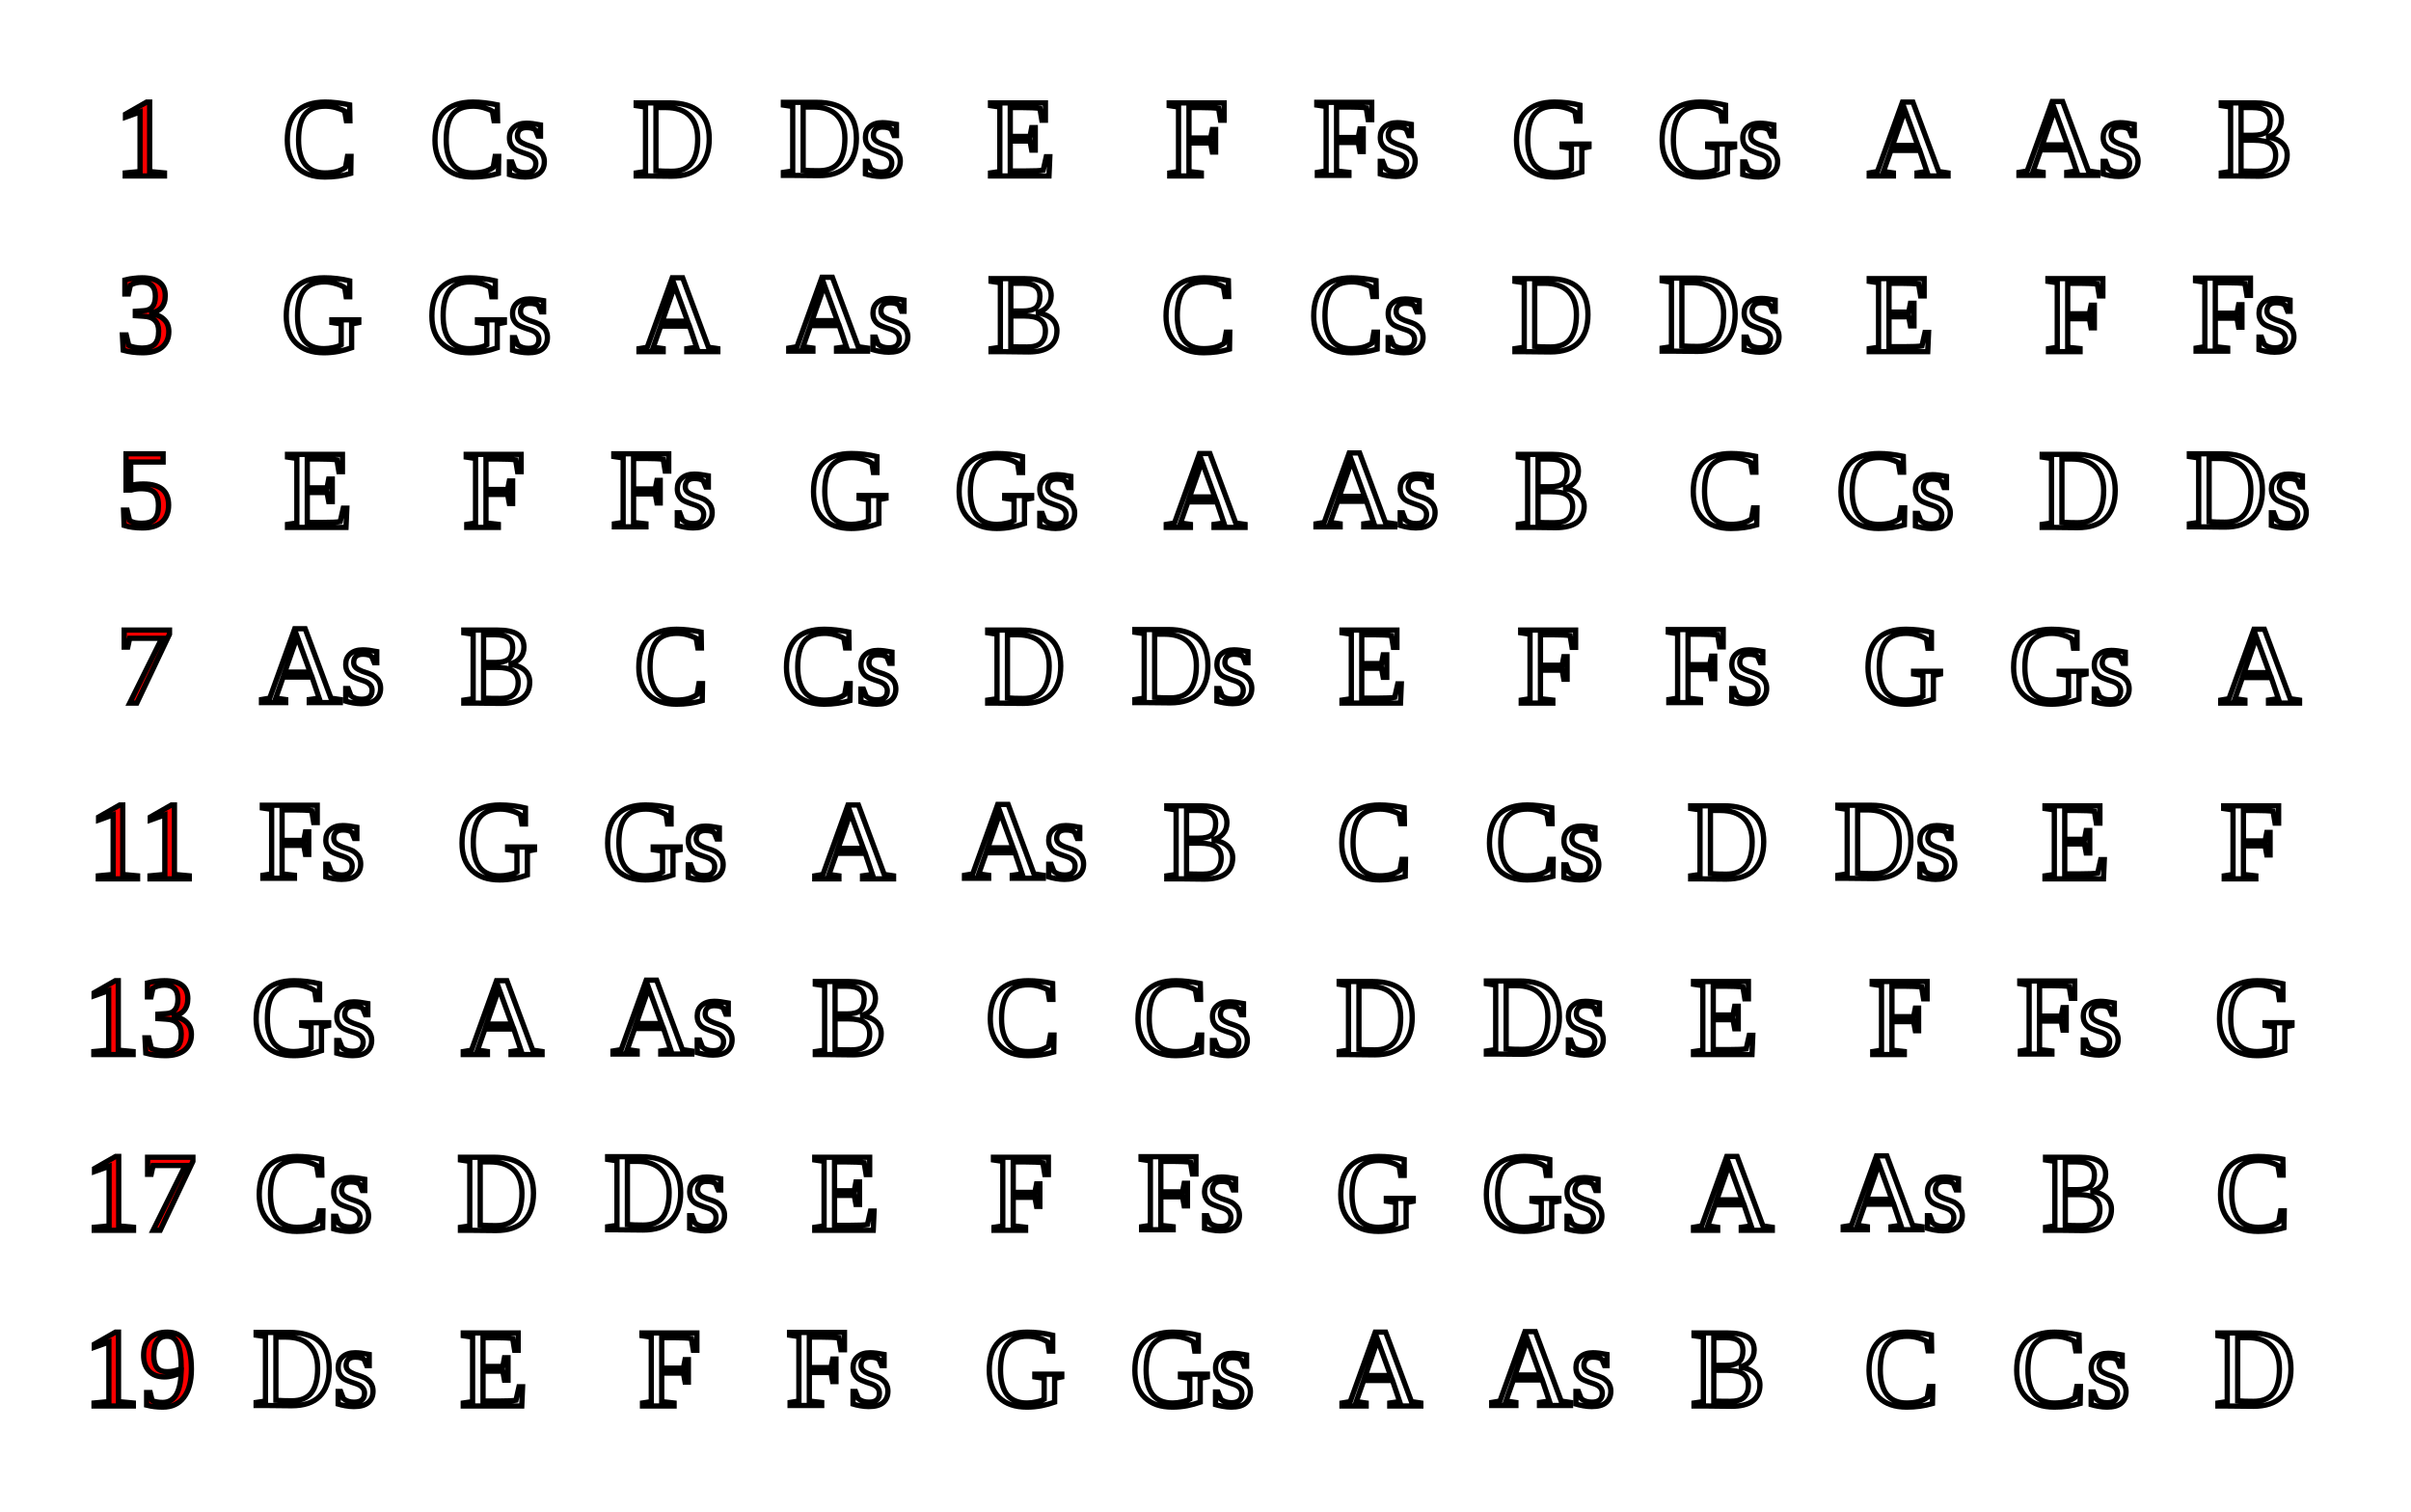
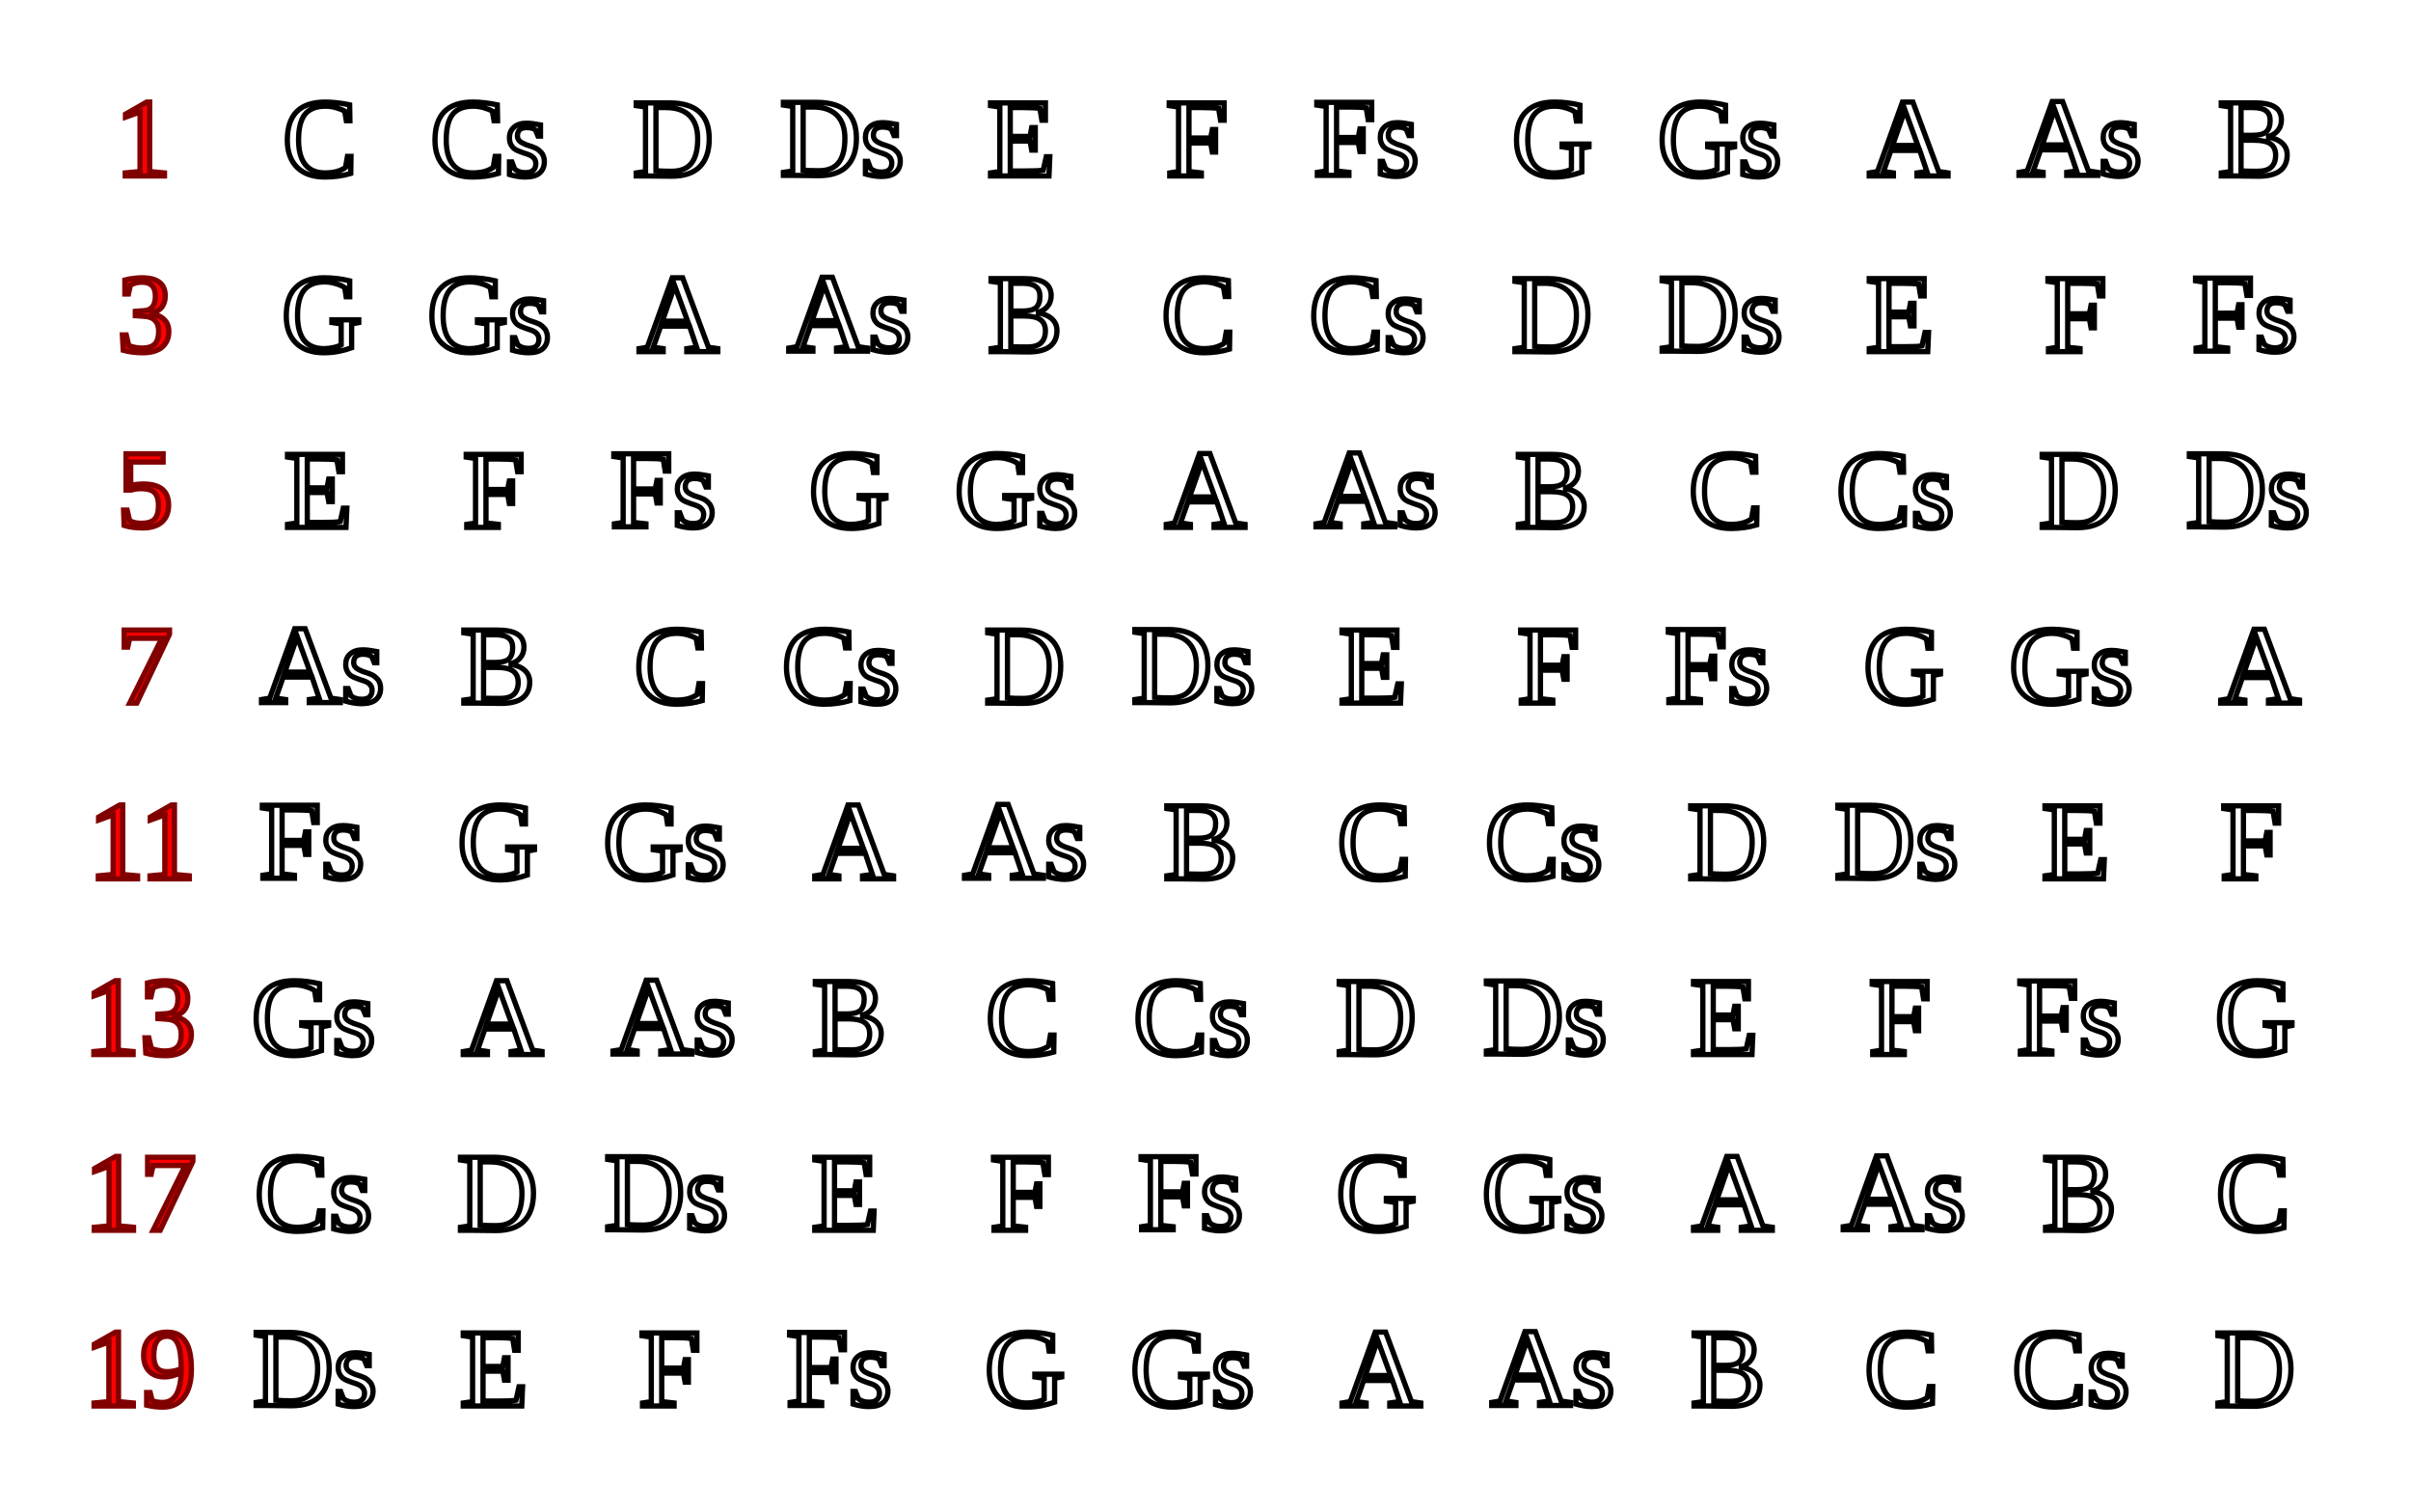
<svg xmlns="http://www.w3.org/2000/svg" width="137.186mm" height="86mm" viewBox="0 0 137.186 86" version="1.1" id="svg93067">
  <defs id="defs93064" />
  <g id="layer1">
-     <text xml:space="preserve" style="font-size:6.355px;fill:#ff0000;stroke:#000000;stroke-width:0.3;stroke-dasharray:none" x="6.667" y="20.012" id="text242-09-91-2-3-64-5-7-3-0-0">
-       <tspan id="tspan240-63-04-2-5-6-7-6-1-9-6" style="fill:#ff0000;stroke:#000000;stroke-width:0.3;stroke-dasharray:none" x="6.667" y="20.012">3</tspan>
-     </text>
-     <text xml:space="preserve" style="font-size:6.355px;fill:#ff0000;stroke:#000000;stroke-width:0.3;stroke-dasharray:none" x="6.655" y="29.98" id="text304-9-8-2-27-0-32-8-8-4-2">
-       <tspan id="tspan302-8-0-4-0-7-7-2-7-5-6" style="fill:#ff0000;stroke:#000000;stroke-width:0.3;stroke-dasharray:none" x="6.655" y="29.98">5</tspan>
-     </text>
-     <text xml:space="preserve" style="font-size:6.355px;fill:#ff0000;stroke:#000000;stroke-width:0.3;stroke-dasharray:none" x="4.779" y="60.012" id="text238-08-22-1-67-0-5-1-5-1-6">
-       <tspan id="tspan236-85-6-7-5-6-0-9-0-7-5" style="font-size:6.355px;fill:#ff0000;stroke:#000000;stroke-width:0.3;stroke-dasharray:none" x="4.779" y="60.012">13</tspan>
-     </text>
-     <text xml:space="preserve" style="font-size:6.355px;fill:#ff0000;stroke:#000000;stroke-width:0.3;stroke-dasharray:none" x="4.799" y="70.011" id="text242-09-91-2-3-64-5-7-1-7-5">
-       <tspan id="tspan240-63-04-2-5-6-7-6-2-4-3" style="fill:#ff0000;stroke:#000000;stroke-width:0.3;stroke-dasharray:none" x="4.799" y="70.011">17</tspan>
-     </text>
-     <text xml:space="preserve" style="font-size:6.355px;fill:#ff0000;stroke:#000000;stroke-width:0.3;stroke-dasharray:none" x="4.79" y="80.012" id="text242-09-91-2-3-64-5-7-1-4-9-7">
-       <tspan id="tspan240-63-04-2-5-6-7-6-2-3-1-3" style="fill:#ff0000;stroke:#000000;stroke-width:0.3;stroke-dasharray:none" x="4.79" y="80.012">19</tspan>
-     </text>
-     <text xml:space="preserve" style="font-size:6.355px;fill:#ff0000;stroke:#000000;stroke-width:0.3;stroke-dasharray:none" x="6.645" y="40.011" id="text340-5-4-7-0-0-3-4-6-6-2">
-       <tspan id="tspan338-9-3-6-2-99-49-3-3-2-0" style="fill:#ff0000;stroke:#000000;stroke-width:0.3;stroke-dasharray:none" x="6.645" y="40.011">7</tspan>
-     </text>
-     <text xml:space="preserve" style="font-size:6.355px;fill:#ff0000;stroke:#000000;stroke-width:0.3;stroke-dasharray:none" x="6.561" y="10.011" id="text238-08-22-1-67-0-5-0-9-7-2">
-       <tspan id="tspan236-85-6-7-5-6-0-0-0-9-2" style="font-size:6.355px;fill:#ff0000;stroke:#000000;stroke-width:0.3;stroke-dasharray:none" x="6.561" y="10.011">1</tspan>
-     </text>
-     <text xml:space="preserve" style="font-size:6.355px;fill:#ff0000;stroke:#000000;stroke-width:0.3;stroke-dasharray:none" x="5.03" y="50.011" id="text332-7-2-7-8-49-9-4-3-8-5-2">
-       <tspan id="tspan330-6-5-2-7-1-4-1-6-5-9-7" style="fill:#ff0000;stroke:#000000;stroke-width:0.3;stroke-dasharray:none" x="5.03" y="50.011">11</tspan>
+     <text xml:space="preserve" style="font-size:6.355px;fill:#ff0000;stroke:#800000;stroke-width:0.3;stroke-dasharray:none" x="6.667" y="20.012" id="text242-09-91-2-3-64-5-7-3-0-0">
+       <tspan id="tspan240-63-04-2-5-6-7-6-1-9-6" style="fill:#ff0000;stroke:#800000;stroke-width:0.3;stroke-dasharray:none" x="6.667" y="20.012">3</tspan>
+     </text>
+     <text xml:space="preserve" style="font-size:6.355px;fill:#ff0000;stroke:#800000;stroke-width:0.3;stroke-dasharray:none" x="6.655" y="29.98" id="text304-9-8-2-27-0-32-8-8-4-2">
+       <tspan id="tspan302-8-0-4-0-7-7-2-7-5-6" style="fill:#ff0000;stroke:#800000;stroke-width:0.3;stroke-dasharray:none" x="6.655" y="29.98">5</tspan>
+     </text>
+     <text xml:space="preserve" style="font-size:6.355px;fill:#ff0000;stroke:#800000;stroke-width:0.3;stroke-dasharray:none" x="4.779" y="60.012" id="text238-08-22-1-67-0-5-1-5-1-6">
+       <tspan id="tspan236-85-6-7-5-6-0-9-0-7-5" style="font-size:6.355px;fill:#ff0000;stroke:#800000;stroke-width:0.3;stroke-dasharray:none" x="4.779" y="60.012">13</tspan>
+     </text>
+     <text xml:space="preserve" style="font-size:6.355px;fill:#ff0000;stroke:#800000;stroke-width:0.3;stroke-dasharray:none" x="4.799" y="70.011" id="text242-09-91-2-3-64-5-7-1-7-5">
+       <tspan id="tspan240-63-04-2-5-6-7-6-2-4-3" style="fill:#ff0000;stroke:#800000;stroke-width:0.3;stroke-dasharray:none" x="4.799" y="70.011">17</tspan>
+     </text>
+     <text xml:space="preserve" style="font-size:6.355px;fill:#ff0000;stroke:#800000;stroke-width:0.3;stroke-dasharray:none" x="4.79" y="80.012" id="text242-09-91-2-3-64-5-7-1-4-9-7">
+       <tspan id="tspan240-63-04-2-5-6-7-6-2-3-1-3" style="fill:#ff0000;stroke:#800000;stroke-width:0.3;stroke-dasharray:none" x="4.79" y="80.012">19</tspan>
+     </text>
+     <text xml:space="preserve" style="font-size:6.355px;fill:#ff0000;stroke:#800000;stroke-width:0.3;stroke-dasharray:none" x="6.645" y="40.011" id="text340-5-4-7-0-0-3-4-6-6-2">
+       <tspan id="tspan338-9-3-6-2-99-49-3-3-2-0" style="fill:#ff0000;stroke:#800000;stroke-width:0.3;stroke-dasharray:none" x="6.645" y="40.011">7</tspan>
+     </text>
+     <text xml:space="preserve" style="font-size:6.355px;fill:#ff0000;stroke:#800000;stroke-width:0.3;stroke-dasharray:none" x="6.561" y="10.011" id="text238-08-22-1-67-0-5-0-9-7-2">
+       <tspan id="tspan236-85-6-7-5-6-0-0-0-9-2" style="font-size:6.355px;fill:#ff0000;stroke:#800000;stroke-width:0.3;stroke-dasharray:none" x="6.561" y="10.011">1</tspan>
+     </text>
+     <text xml:space="preserve" style="font-size:6.355px;fill:#ff0000;stroke:#800000;stroke-width:0.3;stroke-dasharray:none" x="5.03" y="50.011" id="text332-7-2-7-8-49-9-4-3-8-5-2">
+       <tspan id="tspan330-6-5-2-7-1-4-1-6-5-9-7" style="fill:#ff0000;stroke:#800000;stroke-width:0.3;stroke-dasharray:none" x="5.03" y="50.011">11</tspan>
    </text>
    <text xml:space="preserve" style="font-size:6.355px;fill:none;stroke:#000000;stroke-width:0.3;stroke-dasharray:none" x="16.081" y="10.012" id="text238-08-22-1-67">
      <tspan id="tspan236-85-6-7-5" style="font-size:6.355px;fill:none;stroke:#000000;stroke-width:0.3;stroke-dasharray:none" x="16.081" y="10.012">C</tspan>
    </text>
    <text xml:space="preserve" style="font-size:6.355px;fill:none;stroke:#000000;stroke-width:0.3;stroke-dasharray:none" x="24.486" y="10.012" id="text332-7-2-7-8">
      <tspan id="tspan330-6-5-2-7" style="fill:none;stroke:#000000;stroke-width:0.3;stroke-dasharray:none" x="24.486" y="10.012">Cs</tspan>
    </text>
    <text xml:space="preserve" style="font-size:6.355px;fill:none;stroke:#000000;stroke-width:0.3;stroke-dasharray:none" x="36.012" y="10.011" id="text312-4-3-7-9-4">
      <tspan id="tspan310-8-7-8-3-7" style="fill:none;stroke:#000000;stroke-width:0.3;stroke-dasharray:none" x="36.012" y="10.011">D</tspan>
    </text>
    <text xml:space="preserve" style="font-size:6.355px;fill:none;stroke:#000000;stroke-width:0.3;stroke-dasharray:none" x="56.172" y="10.011" id="text304-9-8-2-27-10">
      <tspan id="tspan302-8-0-4-0-6" style="fill:none;stroke:#000000;stroke-width:0.3;stroke-dasharray:none" x="56.172" y="10.011">E</tspan>
    </text>
    <text xml:space="preserve" style="font-size:6.355px;fill:none;stroke:#000000;stroke-width:0.3;stroke-dasharray:none" x="44.386" y="9.98" id="text320-1-0-6-6-2">
      <tspan id="tspan318-0-0-3-0-0" style="fill:none;stroke:#000000;stroke-width:0.3;stroke-dasharray:none" x="44.386" y="9.98">Ds</tspan>
    </text>
    <text xml:space="preserve" style="font-size:6.355px;fill:none;stroke:#000000;stroke-width:0.3;stroke-dasharray:none" x="66.341" y="10.011" id="text296-8-27-9-6-8">
      <tspan id="tspan294-56-4-2-2-7" style="fill:none;stroke:#000000;stroke-width:0.3;stroke-dasharray:none" x="66.341" y="10.011">F</tspan>
    </text>
    <text xml:space="preserve" style="font-size:6.355px;fill:none;stroke:#000000;stroke-width:0.3;stroke-dasharray:none" x="74.74" y="9.98" id="text336-3-2-5-9-6">
      <tspan id="tspan334-17-4-3-2-1" style="fill:none;stroke:#000000;stroke-width:0.3;stroke-dasharray:none" x="74.74" y="9.98">Fs</tspan>
    </text>
    <text xml:space="preserve" style="font-size:6.355px;fill:none;stroke:#000000;stroke-width:0.3;stroke-dasharray:none" x="86.022" y="10.012" id="text242-09-91-2-3-26-7">
      <tspan id="tspan240-63-04-2-5-64-1" style="fill:none;stroke:#000000;stroke-width:0.3;stroke-dasharray:none" x="86.022" y="10.012">G</tspan>
    </text>
    <text xml:space="preserve" style="font-size:6.355px;fill:none;stroke:#000000;stroke-width:0.3;stroke-dasharray:none" x="94.31" y="10.012" id="text324-3-34-7-6-1">
      <tspan id="tspan322-044-9-7-2-5" style="fill:none;stroke:#000000;stroke-width:0.3;stroke-dasharray:none" x="94.31" y="10.012">Gs</tspan>
    </text>
    <text xml:space="preserve" style="font-size:6.355px;fill:none;stroke:#000000;stroke-width:0.3;stroke-dasharray:none" x="106.296" y="10.011" id="text300-1-03-8-9-2-9">
      <tspan id="tspan298-15-2-1-1-7-7" style="fill:none;stroke:#000000;stroke-width:0.3;stroke-dasharray:none" x="106.296" y="10.011">A</tspan>
    </text>
    <text xml:space="preserve" style="font-size:6.355px;fill:none;stroke:#000000;stroke-width:0.3;stroke-dasharray:none" x="114.816" y="9.98" id="text340-5-4-7-0-68-7">
      <tspan id="tspan338-9-3-6-2-9-6" style="fill:none;stroke:#000000;stroke-width:0.3;stroke-dasharray:none" x="114.816" y="9.98">As</tspan>
    </text>
    <text xml:space="preserve" style="font-size:6.355px;fill:none;stroke:#000000;stroke-width:0.3;stroke-dasharray:none" x="126.203" y="10.011" id="text328-4-2-2-6-7">
      <tspan id="tspan326-4-74-3-1-3" style="fill:none;stroke:#000000;stroke-width:0.3;stroke-dasharray:none" x="126.203" y="10.011">B</tspan>
    </text>
    <text xml:space="preserve" style="font-size:6.355px;fill:none;stroke:#000000;stroke-width:0.3;stroke-dasharray:none" x="14.486" y="70.012" id="text332-7-2-7-8-3">
      <tspan id="tspan330-6-5-2-7-14" style="fill:none;stroke:#000000;stroke-width:0.3;stroke-dasharray:none" x="14.486" y="70.012">Cs</tspan>
    </text>
    <text xml:space="preserve" style="font-size:6.355px;fill:none;stroke:#000000;stroke-width:0.3;stroke-dasharray:none" x="26.012" y="70.011" id="text312-4-3-7-9-4-9">
      <tspan id="tspan310-8-7-8-3-7-2" style="fill:none;stroke:#000000;stroke-width:0.3;stroke-dasharray:none" x="26.012" y="70.011">D</tspan>
    </text>
    <text xml:space="preserve" style="font-size:6.355px;fill:none;stroke:#000000;stroke-width:0.3;stroke-dasharray:none" x="46.172" y="70.011" id="text304-9-8-2-27-10-0">
      <tspan id="tspan302-8-0-4-0-6-6" style="fill:none;stroke:#000000;stroke-width:0.3;stroke-dasharray:none" x="46.172" y="70.011">E</tspan>
    </text>
    <text xml:space="preserve" style="font-size:6.355px;fill:none;stroke:#000000;stroke-width:0.3;stroke-dasharray:none" x="34.386" y="69.98" id="text320-1-0-6-6-2-89">
      <tspan id="tspan318-0-0-3-0-0-26" style="fill:none;stroke:#000000;stroke-width:0.3;stroke-dasharray:none" x="34.386" y="69.98">Ds</tspan>
    </text>
    <text xml:space="preserve" style="font-size:6.355px;fill:none;stroke:#000000;stroke-width:0.3;stroke-dasharray:none" x="56.341" y="70.011" id="text296-8-27-9-6-8-64">
      <tspan id="tspan294-56-4-2-2-7-9" style="fill:none;stroke:#000000;stroke-width:0.3;stroke-dasharray:none" x="56.341" y="70.011">F</tspan>
    </text>
    <text xml:space="preserve" style="font-size:6.355px;fill:none;stroke:#000000;stroke-width:0.3;stroke-dasharray:none" x="64.74" y="69.98" id="text336-3-2-5-9-6-50">
      <tspan id="tspan334-17-4-3-2-1-4" style="fill:none;stroke:#000000;stroke-width:0.3;stroke-dasharray:none" x="64.74" y="69.98">Fs</tspan>
    </text>
    <text xml:space="preserve" style="font-size:6.355px;fill:none;stroke:#000000;stroke-width:0.3;stroke-dasharray:none" x="76.022" y="70.012" id="text242-09-91-2-3-26-7-8">
      <tspan id="tspan240-63-04-2-5-64-1-71" style="fill:none;stroke:#000000;stroke-width:0.3;stroke-dasharray:none" x="76.022" y="70.012">G</tspan>
    </text>
    <text xml:space="preserve" style="font-size:6.355px;fill:none;stroke:#000000;stroke-width:0.3;stroke-dasharray:none" x="84.31" y="70.012" id="text324-3-34-7-6-1-72">
      <tspan id="tspan322-044-9-7-2-5-7" style="fill:none;stroke:#000000;stroke-width:0.3;stroke-dasharray:none" x="84.31" y="70.012">Gs</tspan>
    </text>
    <text xml:space="preserve" style="font-size:6.355px;fill:none;stroke:#000000;stroke-width:0.3;stroke-dasharray:none" x="96.296" y="70.011" id="text300-1-03-8-9-2-9-226">
      <tspan id="tspan298-15-2-1-1-7-7-10" style="fill:none;stroke:#000000;stroke-width:0.3;stroke-dasharray:none" x="96.296" y="70.011">A</tspan>
    </text>
    <text xml:space="preserve" style="font-size:6.355px;fill:none;stroke:#000000;stroke-width:0.3;stroke-dasharray:none" x="104.816" y="69.98" id="text340-5-4-7-0-68-7-6">
      <tspan id="tspan338-9-3-6-2-9-6-15" style="fill:none;stroke:#000000;stroke-width:0.3;stroke-dasharray:none" x="104.816" y="69.98">As</tspan>
    </text>
    <text xml:space="preserve" style="font-size:6.355px;fill:none;stroke:#000000;stroke-width:0.3;stroke-dasharray:none" x="116.203" y="70.011" id="text328-4-2-2-6-7-94">
      <tspan id="tspan326-4-74-3-1-3-90" style="fill:none;stroke:#000000;stroke-width:0.3;stroke-dasharray:none" x="116.203" y="70.011">B</tspan>
    </text>
    <text xml:space="preserve" style="font-size:6.355px;fill:none;stroke:#000000;stroke-width:0.3;stroke-dasharray:none" x="14.74" y="49.98" id="text336-3-2-5-9-6-97">
      <tspan id="tspan334-17-4-3-2-1-3" style="fill:none;stroke:#000000;stroke-width:0.3;stroke-dasharray:none" x="14.74" y="49.98">Fs</tspan>
    </text>
    <text xml:space="preserve" style="font-size:6.355px;fill:none;stroke:#000000;stroke-width:0.3;stroke-dasharray:none" x="26.022" y="50.012" id="text242-09-91-2-3-26-7-6">
      <tspan id="tspan240-63-04-2-5-64-1-1" style="fill:none;stroke:#000000;stroke-width:0.3;stroke-dasharray:none" x="26.022" y="50.012">G</tspan>
    </text>
    <text xml:space="preserve" style="font-size:6.355px;fill:none;stroke:#000000;stroke-width:0.3;stroke-dasharray:none" x="34.31" y="50.012" id="text324-3-34-7-6-1-2">
      <tspan id="tspan322-044-9-7-2-5-93" style="fill:none;stroke:#000000;stroke-width:0.3;stroke-dasharray:none" x="34.31" y="50.012">Gs</tspan>
    </text>
    <text xml:space="preserve" style="font-size:6.355px;fill:none;stroke:#000000;stroke-width:0.3;stroke-dasharray:none" x="46.296" y="50.011" id="text300-1-03-8-9-2-9-19">
      <tspan id="tspan298-15-2-1-1-7-7-4" style="fill:none;stroke:#000000;stroke-width:0.3;stroke-dasharray:none" x="46.296" y="50.011">A</tspan>
    </text>
    <text xml:space="preserve" style="font-size:6.355px;fill:none;stroke:#000000;stroke-width:0.3;stroke-dasharray:none" x="54.816" y="49.98" id="text340-5-4-7-0-68-7-7">
      <tspan id="tspan338-9-3-6-2-9-6-8" style="fill:none;stroke:#000000;stroke-width:0.3;stroke-dasharray:none" x="54.816" y="49.98">As</tspan>
    </text>
    <text xml:space="preserve" style="font-size:6.355px;fill:none;stroke:#000000;stroke-width:0.3;stroke-dasharray:none" x="66.203" y="50.011" id="text328-4-2-2-6-7-4">
      <tspan id="tspan326-4-74-3-1-3-5" style="fill:none;stroke:#000000;stroke-width:0.3;stroke-dasharray:none" x="66.203" y="50.011">B</tspan>
    </text>
    <text xml:space="preserve" style="font-size:6.355px;fill:none;stroke:#000000;stroke-width:0.3;stroke-dasharray:none" x="14.816" y="39.98" id="text340-5-4-7-0-68-7-3">
      <tspan id="tspan338-9-3-6-2-9-6-67" style="fill:none;stroke:#000000;stroke-width:0.3;stroke-dasharray:none" x="14.816" y="39.98">As</tspan>
    </text>
    <text xml:space="preserve" style="font-size:6.355px;fill:none;stroke:#000000;stroke-width:0.3;stroke-dasharray:none" x="26.203" y="40.011" id="text328-4-2-2-6-7-5">
      <tspan id="tspan326-4-74-3-1-3-3" style="fill:none;stroke:#000000;stroke-width:0.3;stroke-dasharray:none" x="26.203" y="40.011">B</tspan>
    </text>
    <text xml:space="preserve" style="font-size:6.355px;fill:none;stroke:#000000;stroke-width:0.3;stroke-dasharray:none" x="66.081" y="20.012" id="text238-08-22-1-67-5">
      <tspan id="tspan236-85-6-7-5-9" style="font-size:6.355px;fill:none;stroke:#000000;stroke-width:0.3;stroke-dasharray:none" x="66.081" y="20.012">C</tspan>
    </text>
    <text xml:space="preserve" style="font-size:6.355px;fill:none;stroke:#000000;stroke-width:0.3;stroke-dasharray:none" x="74.486" y="20.012" id="text332-7-2-7-8-8">
      <tspan id="tspan330-6-5-2-7-7" style="fill:none;stroke:#000000;stroke-width:0.3;stroke-dasharray:none" x="74.486" y="20.012">Cs</tspan>
    </text>
    <text xml:space="preserve" style="font-size:6.355px;fill:none;stroke:#000000;stroke-width:0.3;stroke-dasharray:none" x="86.012" y="20.011" id="text312-4-3-7-9-4-0">
      <tspan id="tspan310-8-7-8-3-7-7" style="fill:none;stroke:#000000;stroke-width:0.3;stroke-dasharray:none" x="86.012" y="20.011">D</tspan>
    </text>
    <text xml:space="preserve" style="font-size:6.355px;fill:none;stroke:#000000;stroke-width:0.3;stroke-dasharray:none" x="106.172" y="20.011" id="text304-9-8-2-27-10-8">
      <tspan id="tspan302-8-0-4-0-6-5" style="fill:none;stroke:#000000;stroke-width:0.3;stroke-dasharray:none" x="106.172" y="20.011">E</tspan>
    </text>
    <text xml:space="preserve" style="font-size:6.355px;fill:none;stroke:#000000;stroke-width:0.3;stroke-dasharray:none" x="94.386" y="19.98" id="text320-1-0-6-6-2-8">
      <tspan id="tspan318-0-0-3-0-0-7" style="fill:none;stroke:#000000;stroke-width:0.3;stroke-dasharray:none" x="94.386" y="19.98">Ds</tspan>
    </text>
    <text xml:space="preserve" style="font-size:6.355px;fill:none;stroke:#000000;stroke-width:0.3;stroke-dasharray:none" x="116.341" y="20.011" id="text296-8-27-9-6-8-8">
      <tspan id="tspan294-56-4-2-2-7-0" style="fill:none;stroke:#000000;stroke-width:0.3;stroke-dasharray:none" x="116.341" y="20.011">F</tspan>
    </text>
    <text xml:space="preserve" style="font-size:6.355px;fill:none;stroke:#000000;stroke-width:0.3;stroke-dasharray:none" x="124.74" y="19.98" id="text336-3-2-5-9-6-5">
      <tspan id="tspan334-17-4-3-2-1-2" style="fill:none;stroke:#000000;stroke-width:0.3;stroke-dasharray:none" x="124.74" y="19.98">Fs</tspan>
    </text>
    <text xml:space="preserve" style="font-size:6.355px;fill:none;stroke:#000000;stroke-width:0.3;stroke-dasharray:none" x="16.022" y="20.012" id="text242-09-91-2-3-26-7-85">
      <tspan id="tspan240-63-04-2-5-64-1-7" style="fill:none;stroke:#000000;stroke-width:0.3;stroke-dasharray:none" x="16.022" y="20.012">G</tspan>
    </text>
    <text xml:space="preserve" style="font-size:6.355px;fill:none;stroke:#000000;stroke-width:0.3;stroke-dasharray:none" x="24.31" y="20.012" id="text324-3-34-7-6-1-25">
      <tspan id="tspan322-044-9-7-2-5-79" style="fill:none;stroke:#000000;stroke-width:0.3;stroke-dasharray:none" x="24.31" y="20.012">Gs</tspan>
    </text>
    <text xml:space="preserve" style="font-size:6.355px;fill:none;stroke:#000000;stroke-width:0.3;stroke-dasharray:none" x="36.296" y="20.011" id="text300-1-03-8-9-2-9-1">
      <tspan id="tspan298-15-2-1-1-7-7-73" style="fill:none;stroke:#000000;stroke-width:0.3;stroke-dasharray:none" x="36.296" y="20.011">A</tspan>
    </text>
    <text xml:space="preserve" style="font-size:6.355px;fill:none;stroke:#000000;stroke-width:0.3;stroke-dasharray:none" x="44.816" y="19.98" id="text340-5-4-7-0-68-7-9">
      <tspan id="tspan338-9-3-6-2-9-6-6" style="fill:none;stroke:#000000;stroke-width:0.3;stroke-dasharray:none" x="44.816" y="19.98">As</tspan>
    </text>
    <text xml:space="preserve" style="font-size:6.355px;fill:none;stroke:#000000;stroke-width:0.3;stroke-dasharray:none" x="56.203" y="20.011" id="text328-4-2-2-6-7-9">
      <tspan id="tspan326-4-74-3-1-3-9" style="fill:none;stroke:#000000;stroke-width:0.3;stroke-dasharray:none" x="56.203" y="20.011">B</tspan>
    </text>
    <text xml:space="preserve" style="font-size:6.355px;fill:none;stroke:#000000;stroke-width:0.3;stroke-dasharray:none" x="96.081" y="30.012" id="text238-08-22-1-67-7">
      <tspan id="tspan236-85-6-7-5-36" style="font-size:6.355px;fill:none;stroke:#000000;stroke-width:0.3;stroke-dasharray:none" x="96.081" y="30.012">C</tspan>
    </text>
    <text xml:space="preserve" style="font-size:6.355px;fill:none;stroke:#000000;stroke-width:0.3;stroke-dasharray:none" x="104.486" y="30.012" id="text332-7-2-7-8-5">
      <tspan id="tspan330-6-5-2-7-28" style="fill:none;stroke:#000000;stroke-width:0.3;stroke-dasharray:none" x="104.486" y="30.012">Cs</tspan>
    </text>
    <text xml:space="preserve" style="font-size:6.355px;fill:none;stroke:#000000;stroke-width:0.3;stroke-dasharray:none" x="116.012" y="30.011" id="text312-4-3-7-9-4-4">
      <tspan id="tspan310-8-7-8-3-7-06" style="fill:none;stroke:#000000;stroke-width:0.3;stroke-dasharray:none" x="116.012" y="30.011">D</tspan>
    </text>
    <text xml:space="preserve" style="font-size:6.355px;fill:none;stroke:#000000;stroke-width:0.3;stroke-dasharray:none" x="16.172" y="30.011" id="text304-9-8-2-27-10-49">
      <tspan id="tspan302-8-0-4-0-6-66" style="fill:none;stroke:#000000;stroke-width:0.3;stroke-dasharray:none" x="16.172" y="30.011">E</tspan>
    </text>
    <text xml:space="preserve" style="font-size:6.355px;fill:none;stroke:#000000;stroke-width:0.3;stroke-dasharray:none" x="124.386" y="29.98" id="text320-1-0-6-6-2-5">
      <tspan id="tspan318-0-0-3-0-0-9" style="fill:none;stroke:#000000;stroke-width:0.3;stroke-dasharray:none" x="124.386" y="29.98">Ds</tspan>
    </text>
    <text xml:space="preserve" style="font-size:6.355px;fill:none;stroke:#000000;stroke-width:0.3;stroke-dasharray:none" x="26.341" y="30.011" id="text296-8-27-9-6-8-6">
      <tspan id="tspan294-56-4-2-2-7-2" style="fill:none;stroke:#000000;stroke-width:0.3;stroke-dasharray:none" x="26.341" y="30.011">F</tspan>
    </text>
    <text xml:space="preserve" style="font-size:6.355px;fill:none;stroke:#000000;stroke-width:0.3;stroke-dasharray:none" x="34.74" y="29.98" id="text336-3-2-5-9-6-8">
      <tspan id="tspan334-17-4-3-2-1-8" style="fill:none;stroke:#000000;stroke-width:0.3;stroke-dasharray:none" x="34.74" y="29.98">Fs</tspan>
    </text>
    <text xml:space="preserve" style="font-size:6.355px;fill:none;stroke:#000000;stroke-width:0.3;stroke-dasharray:none" x="46.022" y="30.012" id="text242-09-91-2-3-26-7-7">
      <tspan id="tspan240-63-04-2-5-64-1-5" style="fill:none;stroke:#000000;stroke-width:0.3;stroke-dasharray:none" x="46.022" y="30.012">G</tspan>
    </text>
    <text xml:space="preserve" style="font-size:6.355px;fill:none;stroke:#000000;stroke-width:0.3;stroke-dasharray:none" x="54.31" y="30.012" id="text324-3-34-7-6-1-7">
      <tspan id="tspan322-044-9-7-2-5-02" style="fill:none;stroke:#000000;stroke-width:0.3;stroke-dasharray:none" x="54.31" y="30.012">Gs</tspan>
    </text>
    <text xml:space="preserve" style="font-size:6.355px;fill:none;stroke:#000000;stroke-width:0.3;stroke-dasharray:none" x="66.296" y="30.011" id="text300-1-03-8-9-2-9-2">
      <tspan id="tspan298-15-2-1-1-7-7-91" style="fill:none;stroke:#000000;stroke-width:0.3;stroke-dasharray:none" x="66.296" y="30.011">A</tspan>
    </text>
    <text xml:space="preserve" style="font-size:6.355px;fill:none;stroke:#000000;stroke-width:0.3;stroke-dasharray:none" x="74.816" y="29.98" id="text340-5-4-7-0-68-7-38">
      <tspan id="tspan338-9-3-6-2-9-6-1" style="fill:none;stroke:#000000;stroke-width:0.3;stroke-dasharray:none" x="74.816" y="29.98">As</tspan>
    </text>
    <text xml:space="preserve" style="font-size:6.355px;fill:none;stroke:#000000;stroke-width:0.3;stroke-dasharray:none" x="86.203" y="30.011" id="text328-4-2-2-6-7-3">
      <tspan id="tspan326-4-74-3-1-3-7" style="fill:none;stroke:#000000;stroke-width:0.3;stroke-dasharray:none" x="86.203" y="30.011">B</tspan>
    </text>
    <text xml:space="preserve" style="font-size:6.355px;fill:none;stroke:#000000;stroke-width:0.3;stroke-dasharray:none" x="126.081" y="70.012" id="text238-08-22-1-67-1">
      <tspan id="tspan236-85-6-7-5-4" style="font-size:6.355px;fill:none;stroke:#000000;stroke-width:0.3;stroke-dasharray:none" x="126.081" y="70.012">C</tspan>
    </text>
    <text xml:space="preserve" style="font-size:6.355px;fill:none;stroke:#000000;stroke-width:0.3;stroke-dasharray:none" x="114.486" y="80.012" id="text332-7-2-7-8-53">
      <tspan id="tspan330-6-5-2-7-5" style="fill:none;stroke:#000000;stroke-width:0.3;stroke-dasharray:none" x="114.486" y="80.012">Cs</tspan>
    </text>
    <text xml:space="preserve" style="font-size:6.355px;fill:none;stroke:#000000;stroke-width:0.3;stroke-dasharray:none" x="126.012" y="80.011" id="text312-4-3-7-9-4-7">
      <tspan id="tspan310-8-7-8-3-7-73" style="fill:none;stroke:#000000;stroke-width:0.3;stroke-dasharray:none" x="126.012" y="80.011">D</tspan>
    </text>
    <text xml:space="preserve" style="font-size:6.355px;fill:none;stroke:#000000;stroke-width:0.3;stroke-dasharray:none" x="126.022" y="60.012" id="text242-09-91-2-3-26-7-3">
      <tspan id="tspan240-63-04-2-5-64-1-72" style="fill:none;stroke:#000000;stroke-width:0.3;stroke-dasharray:none" x="126.022" y="60.012">G</tspan>
    </text>
    <text xml:space="preserve" style="font-size:6.355px;fill:none;stroke:#000000;stroke-width:0.3;stroke-dasharray:none" x="36.081" y="40.012" id="text238-08-22-1-67-56">
      <tspan id="tspan236-85-6-7-5-2" style="font-size:6.355px;fill:none;stroke:#000000;stroke-width:0.3;stroke-dasharray:none" x="36.081" y="40.012">C</tspan>
    </text>
    <text xml:space="preserve" style="font-size:6.355px;fill:none;stroke:#000000;stroke-width:0.3;stroke-dasharray:none" x="44.486" y="40.012" id="text332-7-2-7-8-91">
      <tspan id="tspan330-6-5-2-7-2" style="fill:none;stroke:#000000;stroke-width:0.3;stroke-dasharray:none" x="44.486" y="40.012">Cs</tspan>
    </text>
    <text xml:space="preserve" style="font-size:6.355px;fill:none;stroke:#000000;stroke-width:0.3;stroke-dasharray:none" x="56.012" y="40.011" id="text312-4-3-7-9-4-70">
      <tspan id="tspan310-8-7-8-3-7-9" style="fill:none;stroke:#000000;stroke-width:0.3;stroke-dasharray:none" x="56.012" y="40.011">D</tspan>
    </text>
    <text xml:space="preserve" style="font-size:6.355px;fill:none;stroke:#000000;stroke-width:0.3;stroke-dasharray:none" x="76.172" y="40.011" id="text304-9-8-2-27-10-36">
      <tspan id="tspan302-8-0-4-0-6-0" style="fill:none;stroke:#000000;stroke-width:0.3;stroke-dasharray:none" x="76.172" y="40.011">E</tspan>
    </text>
    <text xml:space="preserve" style="font-size:6.355px;fill:none;stroke:#000000;stroke-width:0.3;stroke-dasharray:none" x="64.386" y="39.98" id="text320-1-0-6-6-2-6">
      <tspan id="tspan318-0-0-3-0-0-2" style="fill:none;stroke:#000000;stroke-width:0.3;stroke-dasharray:none" x="64.386" y="39.98">Ds</tspan>
    </text>
    <text xml:space="preserve" style="font-size:6.355px;fill:none;stroke:#000000;stroke-width:0.3;stroke-dasharray:none" x="86.341" y="40.011" id="text296-8-27-9-6-8-61">
      <tspan id="tspan294-56-4-2-2-7-87" style="fill:none;stroke:#000000;stroke-width:0.3;stroke-dasharray:none" x="86.341" y="40.011">F</tspan>
    </text>
    <text xml:space="preserve" style="font-size:6.355px;fill:none;stroke:#000000;stroke-width:0.3;stroke-dasharray:none" x="94.74" y="39.98" id="text336-3-2-5-9-6-9">
      <tspan id="tspan334-17-4-3-2-1-20" style="fill:none;stroke:#000000;stroke-width:0.3;stroke-dasharray:none" x="94.74" y="39.98">Fs</tspan>
    </text>
    <text xml:space="preserve" style="font-size:6.355px;fill:none;stroke:#000000;stroke-width:0.3;stroke-dasharray:none" x="106.022" y="40.012" id="text242-09-91-2-3-26-7-2">
      <tspan id="tspan240-63-04-2-5-64-1-3" style="fill:none;stroke:#000000;stroke-width:0.3;stroke-dasharray:none" x="106.022" y="40.012">G</tspan>
    </text>
    <text xml:space="preserve" style="font-size:6.355px;fill:none;stroke:#000000;stroke-width:0.3;stroke-dasharray:none" x="114.31" y="40.012" id="text324-3-34-7-6-1-75">
      <tspan id="tspan322-044-9-7-2-5-9" style="fill:none;stroke:#000000;stroke-width:0.3;stroke-dasharray:none" x="114.31" y="40.012">Gs</tspan>
    </text>
    <text xml:space="preserve" style="font-size:6.355px;fill:none;stroke:#000000;stroke-width:0.3;stroke-dasharray:none" x="126.296" y="40.011" id="text300-1-03-8-9-2-9-22">
      <tspan id="tspan298-15-2-1-1-7-7-8" style="fill:none;stroke:#000000;stroke-width:0.3;stroke-dasharray:none" x="126.296" y="40.011">A</tspan>
    </text>
    <text xml:space="preserve" style="font-size:6.355px;fill:none;stroke:#000000;stroke-width:0.3;stroke-dasharray:none" x="76.081" y="50.012" id="text238-08-22-1-67-0">
      <tspan id="tspan236-85-6-7-5-3" style="font-size:6.355px;fill:none;stroke:#000000;stroke-width:0.3;stroke-dasharray:none" x="76.081" y="50.012">C</tspan>
    </text>
    <text xml:space="preserve" style="font-size:6.355px;fill:none;stroke:#000000;stroke-width:0.3;stroke-dasharray:none" x="84.486" y="50.012" id="text332-7-2-7-8-6">
      <tspan id="tspan330-6-5-2-7-1" style="fill:none;stroke:#000000;stroke-width:0.3;stroke-dasharray:none" x="84.486" y="50.012">Cs</tspan>
    </text>
    <text xml:space="preserve" style="font-size:6.355px;fill:none;stroke:#000000;stroke-width:0.3;stroke-dasharray:none" x="96.012" y="50.011" id="text312-4-3-7-9-4-06">
      <tspan id="tspan310-8-7-8-3-7-3" style="fill:none;stroke:#000000;stroke-width:0.3;stroke-dasharray:none" x="96.012" y="50.011">D</tspan>
    </text>
    <text xml:space="preserve" style="font-size:6.355px;fill:none;stroke:#000000;stroke-width:0.3;stroke-dasharray:none" x="116.172" y="50.011" id="text304-9-8-2-27-10-2">
      <tspan id="tspan302-8-0-4-0-6-06" style="fill:none;stroke:#000000;stroke-width:0.3;stroke-dasharray:none" x="116.172" y="50.011">E</tspan>
    </text>
    <text xml:space="preserve" style="font-size:6.355px;fill:none;stroke:#000000;stroke-width:0.3;stroke-dasharray:none" x="104.386" y="49.98" id="text320-1-0-6-6-2-1">
      <tspan id="tspan318-0-0-3-0-0-5" style="fill:none;stroke:#000000;stroke-width:0.3;stroke-dasharray:none" x="104.386" y="49.98">Ds</tspan>
    </text>
    <text xml:space="preserve" style="font-size:6.355px;fill:none;stroke:#000000;stroke-width:0.3;stroke-dasharray:none" x="126.341" y="50.011" id="text296-8-27-9-6-8-54">
      <tspan id="tspan294-56-4-2-2-7-7" style="fill:none;stroke:#000000;stroke-width:0.3;stroke-dasharray:none" x="126.341" y="50.011">F</tspan>
    </text>
    <text xml:space="preserve" style="font-size:6.355px;fill:none;stroke:#000000;stroke-width:0.3;stroke-dasharray:none" x="56.081" y="60.012" id="text238-08-22-1-67-5-6">
      <tspan id="tspan236-85-6-7-5-9-5" style="font-size:6.355px;fill:none;stroke:#000000;stroke-width:0.3;stroke-dasharray:none" x="56.081" y="60.012">C</tspan>
    </text>
    <text xml:space="preserve" style="font-size:6.355px;fill:none;stroke:#000000;stroke-width:0.3;stroke-dasharray:none" x="64.486" y="60.012" id="text332-7-2-7-8-8-6">
      <tspan id="tspan330-6-5-2-7-7-9" style="fill:none;stroke:#000000;stroke-width:0.3;stroke-dasharray:none" x="64.486" y="60.012">Cs</tspan>
    </text>
    <text xml:space="preserve" style="font-size:6.355px;fill:none;stroke:#000000;stroke-width:0.3;stroke-dasharray:none" x="76.012" y="60.011" id="text312-4-3-7-9-4-0-3">
      <tspan id="tspan310-8-7-8-3-7-7-7" style="fill:none;stroke:#000000;stroke-width:0.3;stroke-dasharray:none" x="76.012" y="60.011">D</tspan>
    </text>
    <text xml:space="preserve" style="font-size:6.355px;fill:none;stroke:#000000;stroke-width:0.3;stroke-dasharray:none" x="96.172" y="60.011" id="text304-9-8-2-27-10-8-4">
      <tspan id="tspan302-8-0-4-0-6-5-5" style="fill:none;stroke:#000000;stroke-width:0.3;stroke-dasharray:none" x="96.172" y="60.011">E</tspan>
    </text>
    <text xml:space="preserve" style="font-size:6.355px;fill:none;stroke:#000000;stroke-width:0.3;stroke-dasharray:none" x="84.386" y="59.98" id="text320-1-0-6-6-2-8-2">
      <tspan id="tspan318-0-0-3-0-0-7-5" style="fill:none;stroke:#000000;stroke-width:0.3;stroke-dasharray:none" x="84.386" y="59.98">Ds</tspan>
    </text>
    <text xml:space="preserve" style="font-size:6.355px;fill:none;stroke:#000000;stroke-width:0.3;stroke-dasharray:none" x="106.341" y="60.011" id="text296-8-27-9-6-8-8-4">
      <tspan id="tspan294-56-4-2-2-7-0-7" style="fill:none;stroke:#000000;stroke-width:0.3;stroke-dasharray:none" x="106.341" y="60.011">F</tspan>
    </text>
    <text xml:space="preserve" style="font-size:6.355px;fill:none;stroke:#000000;stroke-width:0.3;stroke-dasharray:none" x="114.74" y="59.98" id="text336-3-2-5-9-6-5-4">
      <tspan id="tspan334-17-4-3-2-1-2-4" style="fill:none;stroke:#000000;stroke-width:0.3;stroke-dasharray:none" x="114.74" y="59.98">Fs</tspan>
    </text>
    <text xml:space="preserve" style="font-size:6.355px;fill:none;stroke:#000000;stroke-width:0.3;stroke-dasharray:none" x="14.31" y="60.012" id="text324-3-34-7-6-1-25-3">
      <tspan id="tspan322-044-9-7-2-5-79-0" style="fill:none;stroke:#000000;stroke-width:0.3;stroke-dasharray:none" x="14.31" y="60.012">Gs</tspan>
    </text>
    <text xml:space="preserve" style="font-size:6.355px;fill:none;stroke:#000000;stroke-width:0.3;stroke-dasharray:none" x="26.296" y="60.011" id="text300-1-03-8-9-2-9-1-7">
      <tspan id="tspan298-15-2-1-1-7-7-73-8" style="fill:none;stroke:#000000;stroke-width:0.3;stroke-dasharray:none" x="26.296" y="60.011">A</tspan>
    </text>
    <text xml:space="preserve" style="font-size:6.355px;fill:none;stroke:#000000;stroke-width:0.3;stroke-dasharray:none" x="34.816" y="59.98" id="text340-5-4-7-0-68-7-9-6">
      <tspan id="tspan338-9-3-6-2-9-6-6-8" style="fill:none;stroke:#000000;stroke-width:0.3;stroke-dasharray:none" x="34.816" y="59.98">As</tspan>
    </text>
    <text xml:space="preserve" style="font-size:6.355px;fill:none;stroke:#000000;stroke-width:0.3;stroke-dasharray:none" x="46.203" y="60.011" id="text328-4-2-2-6-7-9-8">
      <tspan id="tspan326-4-74-3-1-3-9-4" style="fill:none;stroke:#000000;stroke-width:0.3;stroke-dasharray:none" x="46.203" y="60.011">B</tspan>
    </text>
    <text xml:space="preserve" style="font-size:6.355px;fill:none;stroke:#000000;stroke-width:0.3;stroke-dasharray:none" x="26.172" y="80.011" id="text304-9-8-2-27-10-0-9">
      <tspan id="tspan302-8-0-4-0-6-6-1" style="fill:none;stroke:#000000;stroke-width:0.3;stroke-dasharray:none" x="26.172" y="80.011">E</tspan>
    </text>
    <text xml:space="preserve" style="font-size:6.355px;fill:none;stroke:#000000;stroke-width:0.3;stroke-dasharray:none" x="14.386" y="79.98" id="text320-1-0-6-6-2-89-7">
      <tspan id="tspan318-0-0-3-0-0-26-7" style="fill:none;stroke:#000000;stroke-width:0.3;stroke-dasharray:none" x="14.386" y="79.98">Ds</tspan>
    </text>
    <text xml:space="preserve" style="font-size:6.355px;fill:none;stroke:#000000;stroke-width:0.3;stroke-dasharray:none" x="36.341" y="80.011" id="text296-8-27-9-6-8-64-1">
      <tspan id="tspan294-56-4-2-2-7-9-1" style="fill:none;stroke:#000000;stroke-width:0.3;stroke-dasharray:none" x="36.341" y="80.011">F</tspan>
    </text>
    <text xml:space="preserve" style="font-size:6.355px;fill:none;stroke:#000000;stroke-width:0.3;stroke-dasharray:none" x="44.74" y="79.98" id="text336-3-2-5-9-6-50-5">
      <tspan id="tspan334-17-4-3-2-1-4-9" style="fill:none;stroke:#000000;stroke-width:0.3;stroke-dasharray:none" x="44.74" y="79.98">Fs</tspan>
    </text>
    <text xml:space="preserve" style="font-size:6.355px;fill:none;stroke:#000000;stroke-width:0.3;stroke-dasharray:none" x="56.022" y="80.012" id="text242-09-91-2-3-26-7-8-7">
      <tspan id="tspan240-63-04-2-5-64-1-71-7" style="fill:none;stroke:#000000;stroke-width:0.3;stroke-dasharray:none" x="56.022" y="80.012">G</tspan>
    </text>
    <text xml:space="preserve" style="font-size:6.355px;fill:none;stroke:#000000;stroke-width:0.3;stroke-dasharray:none" x="64.31" y="80.012" id="text324-3-34-7-6-1-72-6">
      <tspan id="tspan322-044-9-7-2-5-7-7" style="fill:none;stroke:#000000;stroke-width:0.3;stroke-dasharray:none" x="64.31" y="80.012">Gs</tspan>
    </text>
    <text xml:space="preserve" style="font-size:6.355px;fill:none;stroke:#000000;stroke-width:0.3;stroke-dasharray:none" x="76.296" y="80.011" id="text300-1-03-8-9-2-9-226-3">
      <tspan id="tspan298-15-2-1-1-7-7-10-6" style="fill:none;stroke:#000000;stroke-width:0.3;stroke-dasharray:none" x="76.296" y="80.011">A</tspan>
    </text>
    <text xml:space="preserve" style="font-size:6.355px;fill:none;stroke:#000000;stroke-width:0.3;stroke-dasharray:none" x="84.816" y="79.98" id="text340-5-4-7-0-68-7-6-5">
      <tspan id="tspan338-9-3-6-2-9-6-15-6" style="fill:none;stroke:#000000;stroke-width:0.3;stroke-dasharray:none" x="84.816" y="79.98">As</tspan>
    </text>
    <text xml:space="preserve" style="font-size:6.355px;fill:none;stroke:#000000;stroke-width:0.3;stroke-dasharray:none" x="96.203" y="80.011" id="text328-4-2-2-6-7-94-3">
      <tspan id="tspan326-4-74-3-1-3-90-9" style="fill:none;stroke:#000000;stroke-width:0.3;stroke-dasharray:none" x="96.203" y="80.011">B</tspan>
    </text>
    <text xml:space="preserve" style="font-size:6.355px;fill:none;stroke:#000000;stroke-width:0.3;stroke-dasharray:none" x="106.081" y="80.012" id="text238-08-22-1-67-1-4">
      <tspan id="tspan236-85-6-7-5-4-8" style="font-size:6.355px;fill:none;stroke:#000000;stroke-width:0.3;stroke-dasharray:none" x="106.081" y="80.012">C</tspan>
    </text>
  </g>
</svg>
